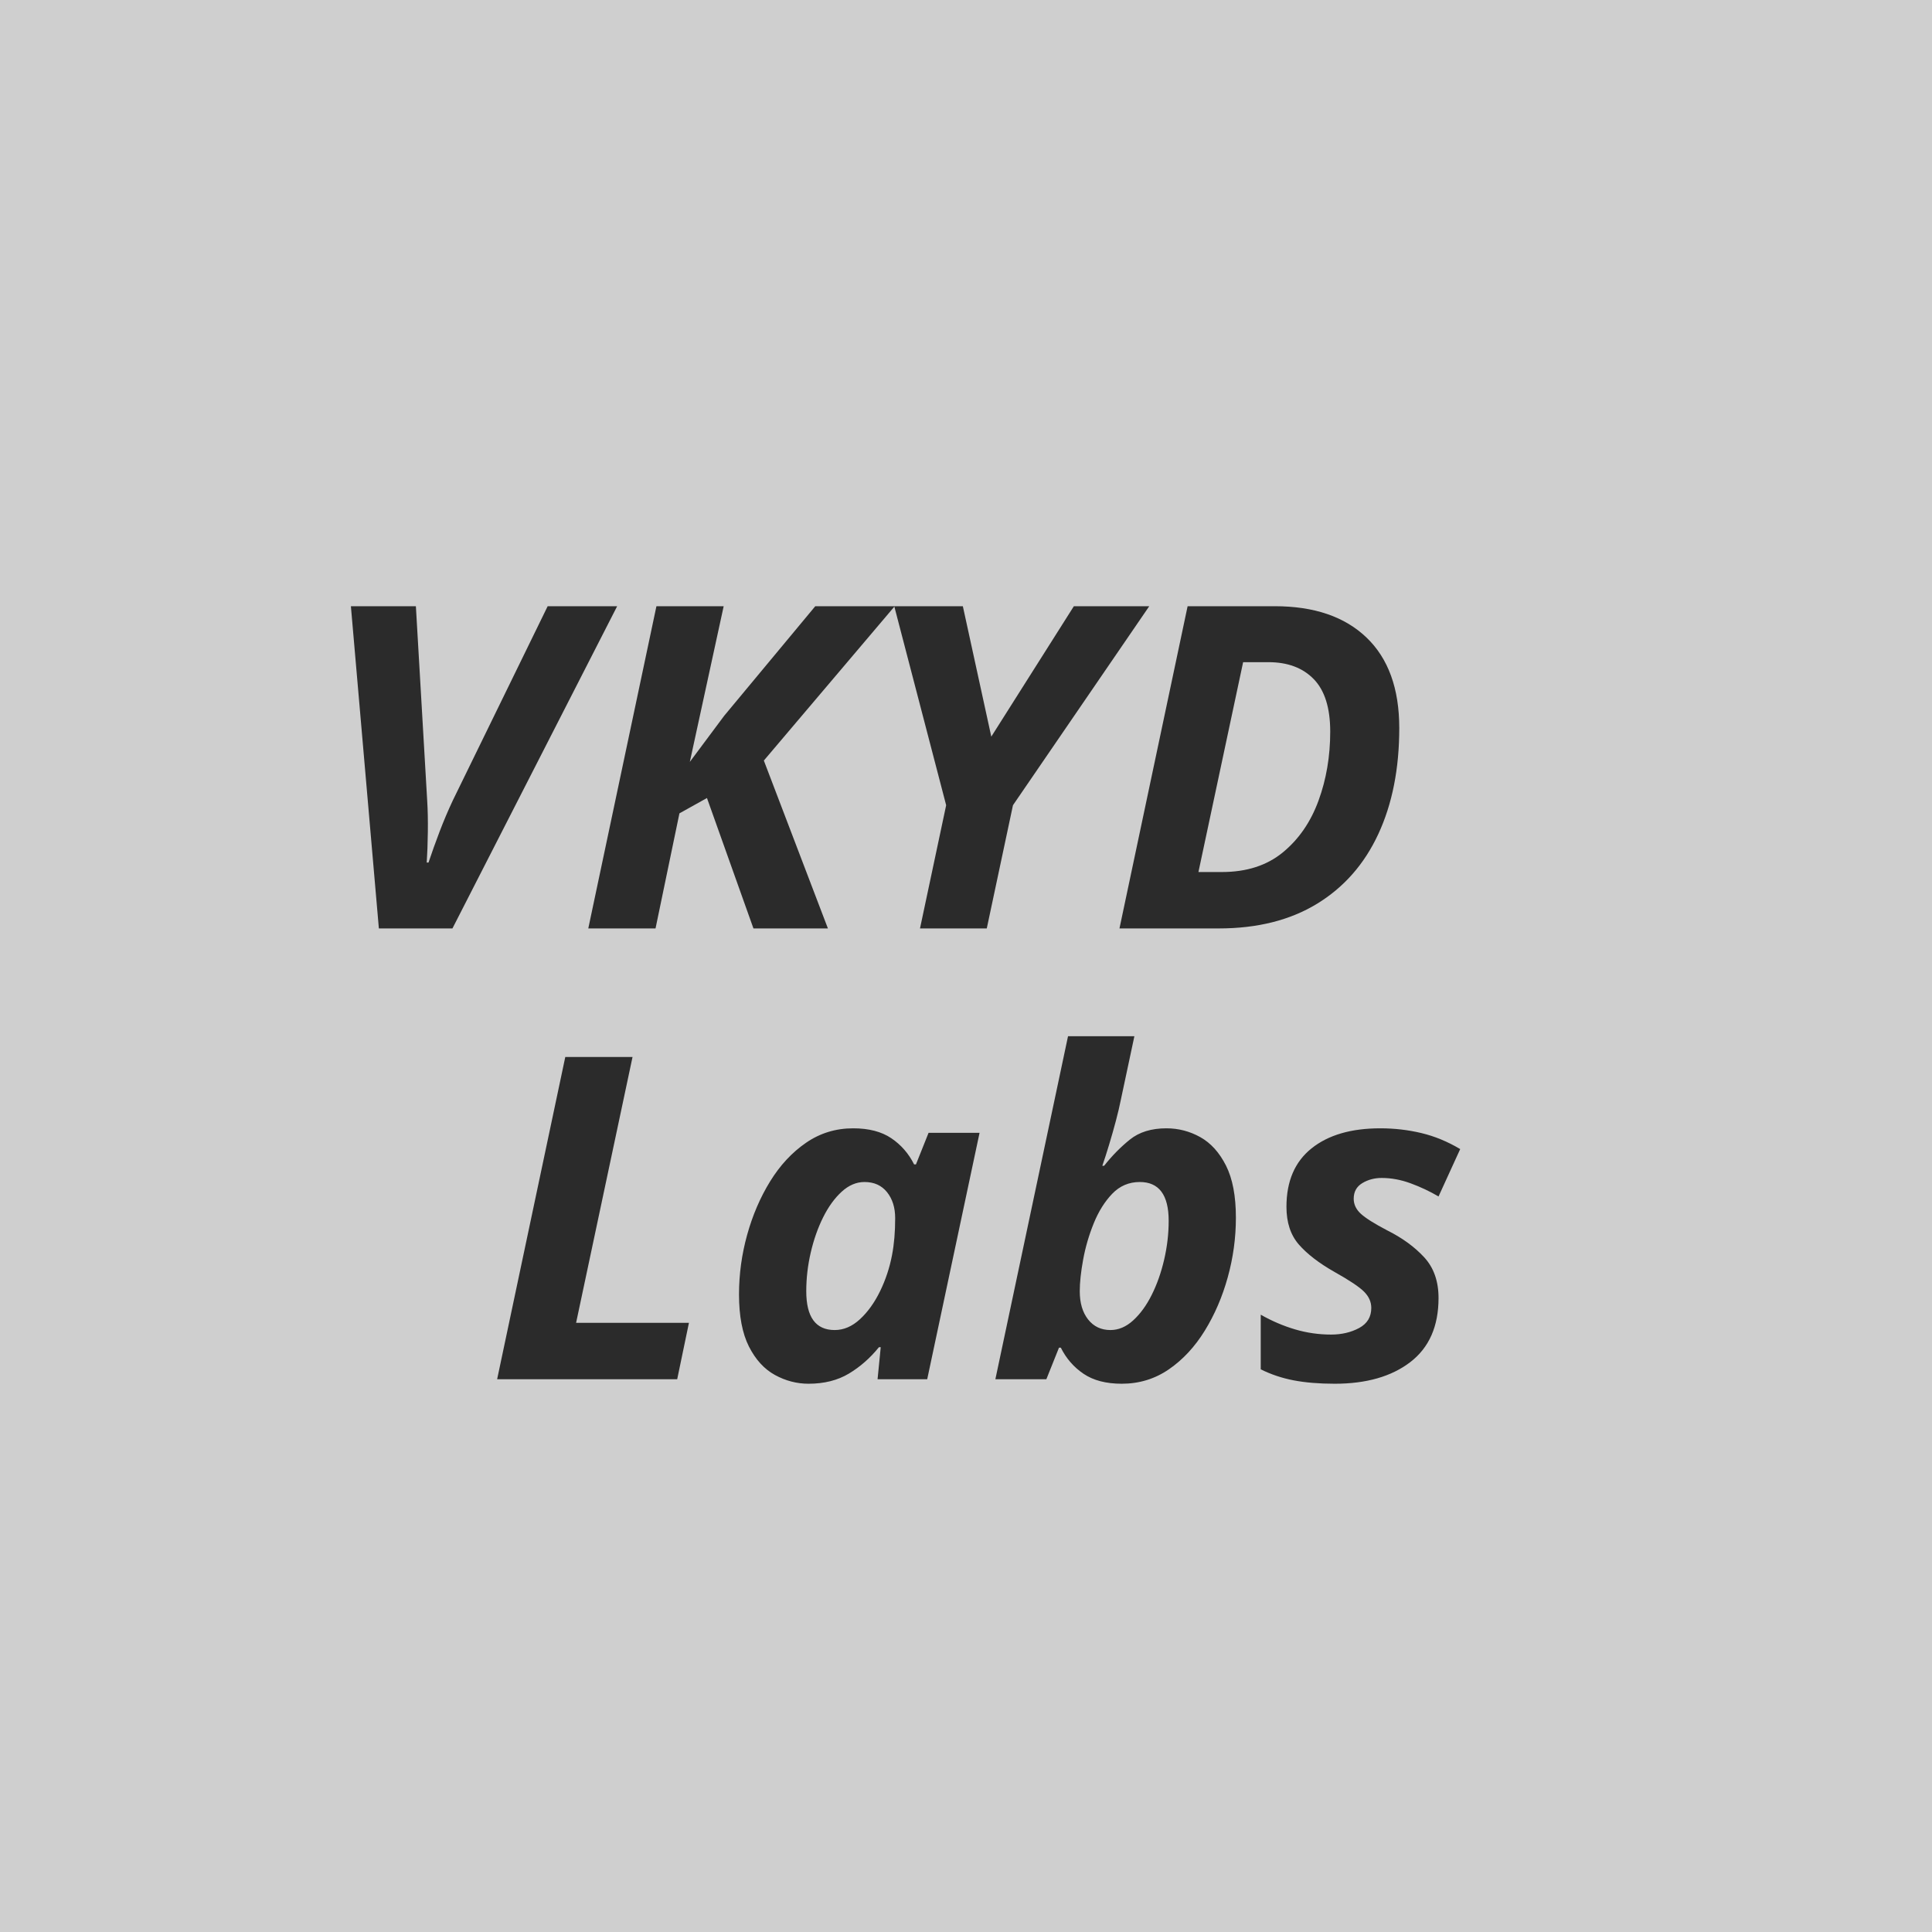
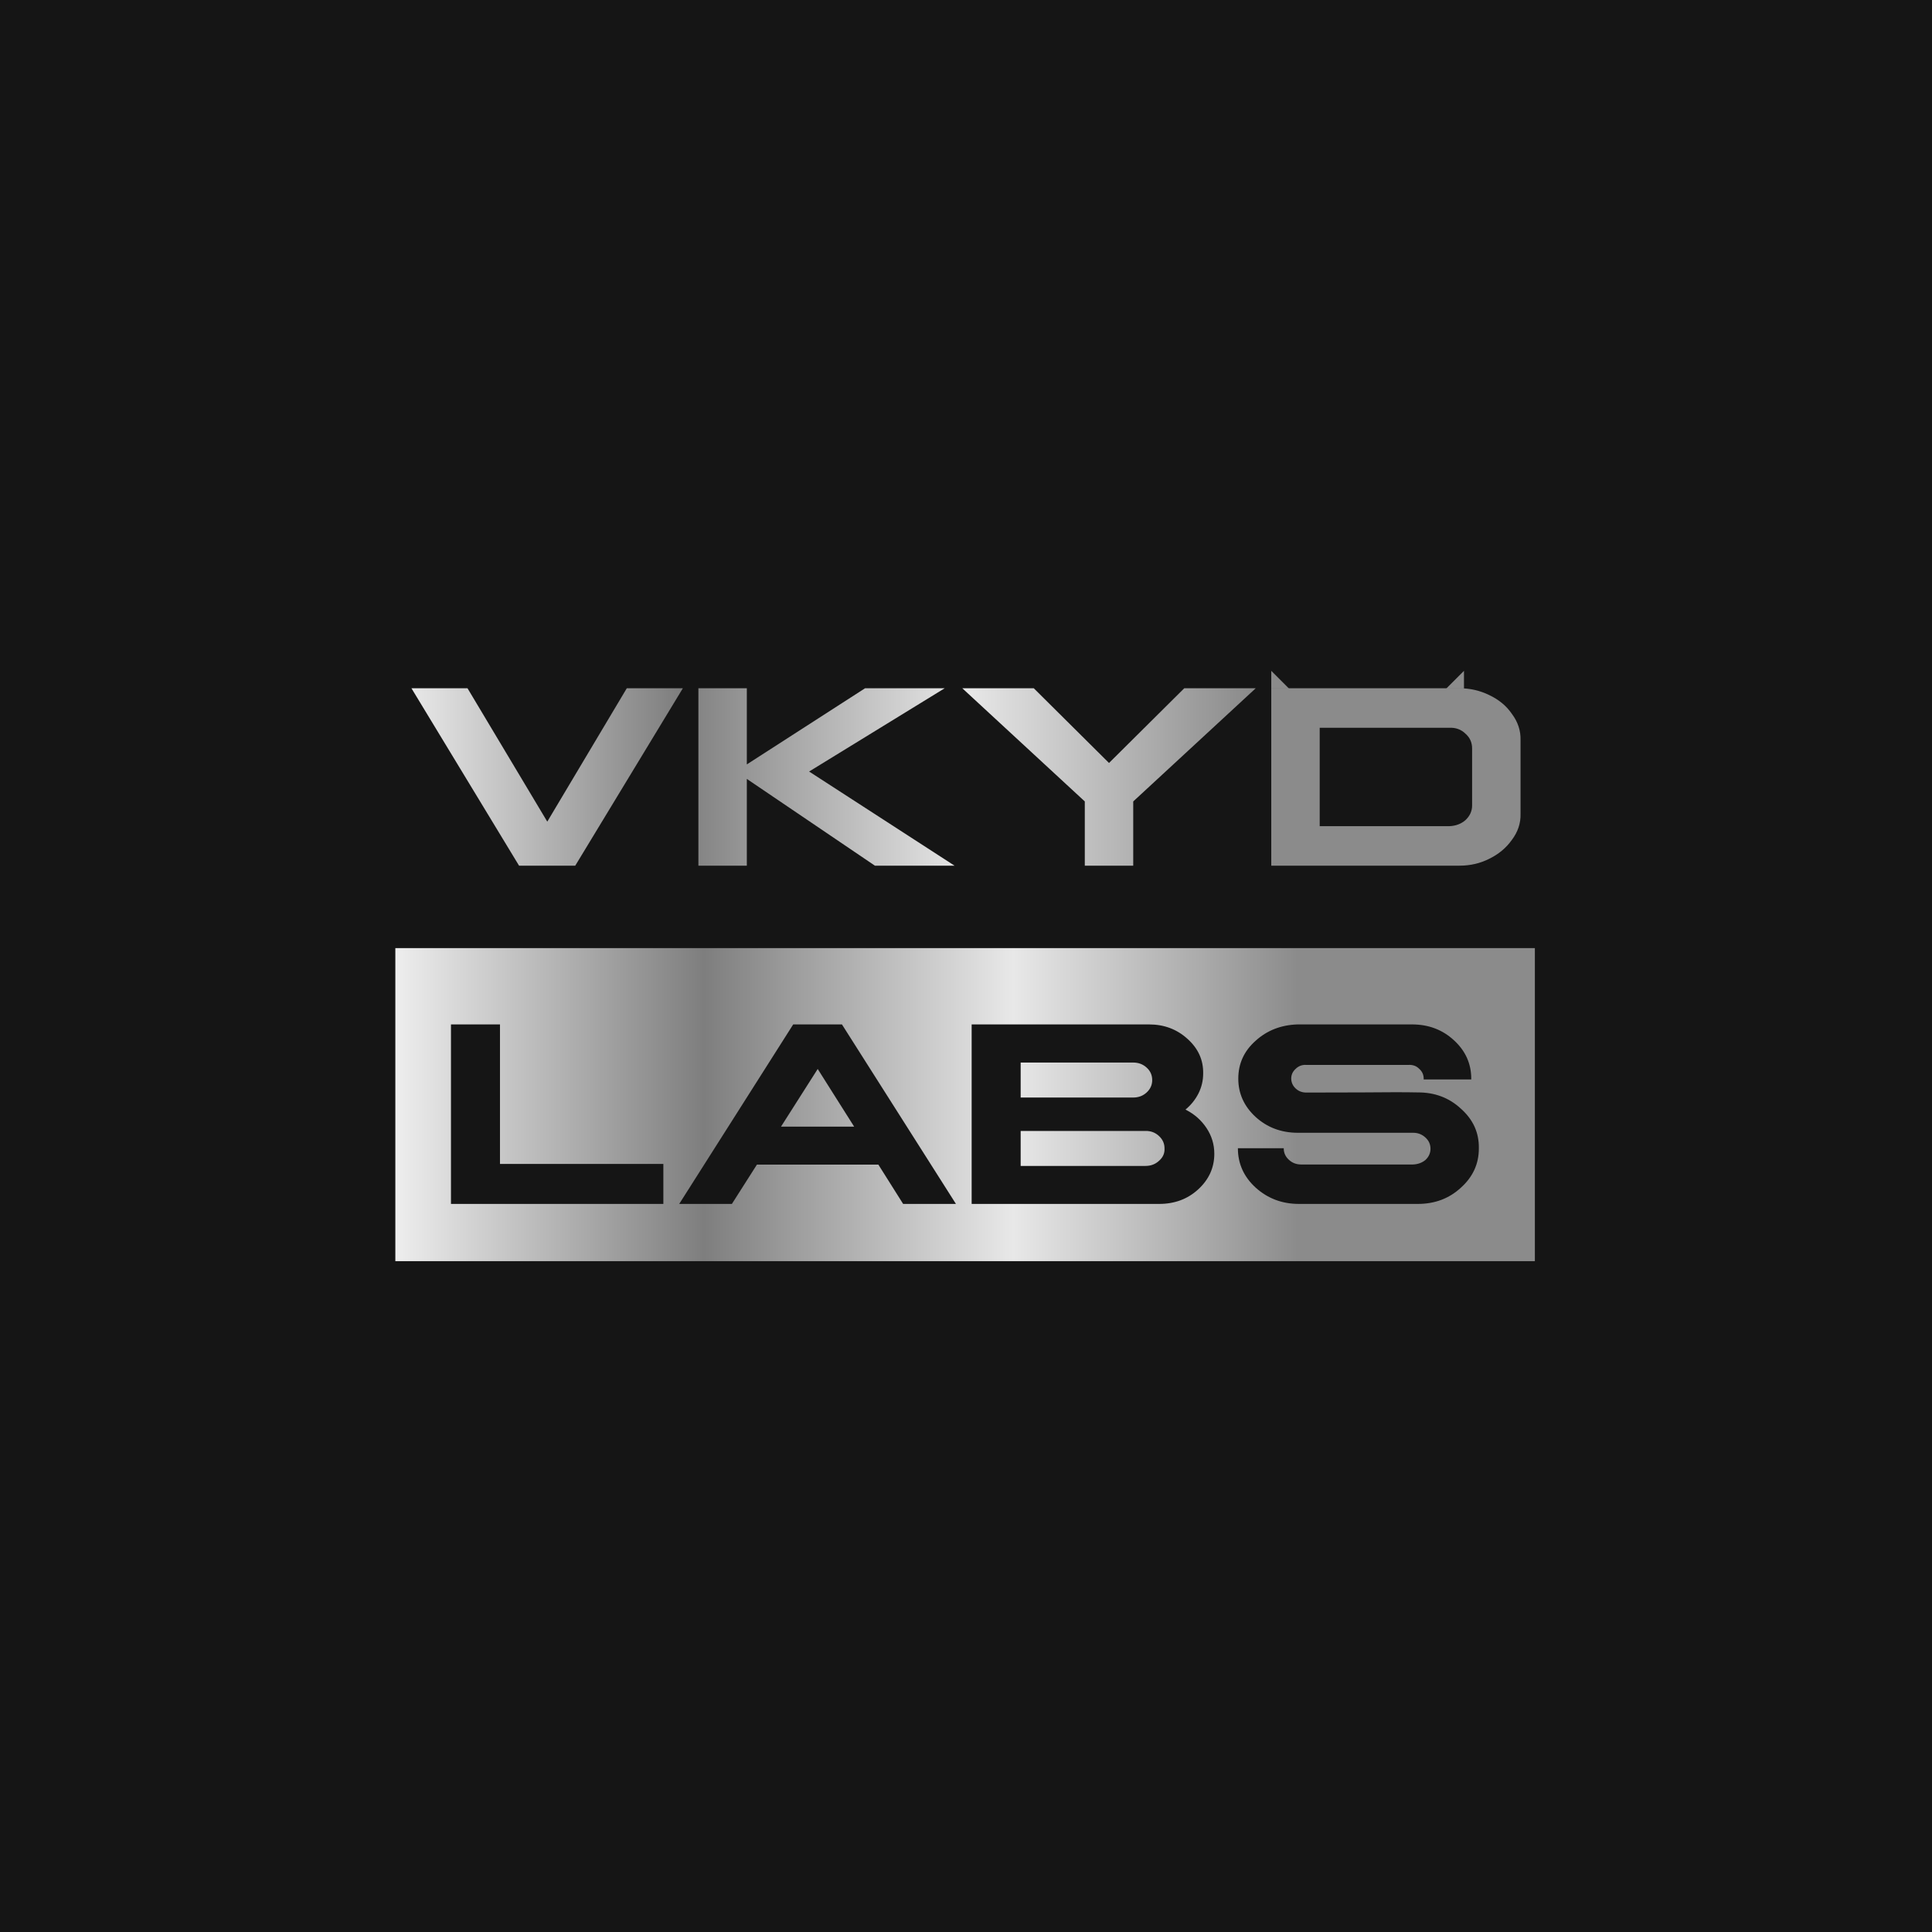
- <svg xmlns="http://www.w3.org/2000/svg" version="1.1" width="810pt" height="810pt" viewBox="0 0 810 810">
-   <g enable-background="new">
-     <clipPath id="cp0">
-       <path transform="matrix(.24,0,0,.24,0,0)" d="M 0 0 L 3375 0 L 3375 3406.25 L 0 3406.25 Z " fill-rule="evenodd" />
-     </clipPath>
-     <g clip-path="url(#cp0)">
-       <path transform="matrix(.75,0,0,.75,0,0)" d="M 0 0 L 1080 0 L 1080 1090 L 0 1090 Z " fill="#ffffff" />
-     </g>
-     <clipPath id="cp1">
-       <path transform="matrix(.24,0,0,.24,0,0)" d="M 0 0 L 3375 0 L 3375 3375 L 0 3375 Z " fill-rule="evenodd" />
-     </clipPath>
-     <g clip-path="url(#cp1)">
-       <path transform="matrix(.75,0,0,.75,0,0)" d="M 0 0 L 1080 0 L 1080 1080 L 0 1080 Z " fill="#ffffff" />
-     </g>
-     <clipPath id="cp2">
-       <path transform="matrix(.24,0,0,.24,0,0)" d="M 0 0 L 3375 0 L 3375 3375 L 0 3375 Z " fill-rule="evenodd" />
-     </clipPath>
-     <g clip-path="url(#cp2)">
-       <path transform="matrix(.75,0,0,.75,0,0)" d="M 0 0 L 1080 0 L 1080 1080 L 0 1080 Z " fill="#cfcfcf" />
-     </g>
-     <clipPath id="cp3">
-       <path transform="matrix(.24,0,0,.24,0,0)" d="M 0 0 L 3375 0 L 3375 3375 L 0 3375 Z " fill-rule="evenodd" />
-     </clipPath>
-     <g clip-path="url(#cp3)">
-       <g id="Layer-1" data-name="P">
- </g>
-       <text fill="#2b2b2b" xml:space="preserve" transform="matrix(.75 0 0 .75 130.0742 216)" font-size="252.28" font-family="PlayfairDisplay" font-weight="bold" font-style="italic">
-         <tspan y="231" x=".016 166.763 353.44 538.603">VKYD</tspan>
-       </text>
-       <g id="Layer-1" data-name="P">
- </g>
-       <text fill="#2b2b2b" xml:space="preserve" transform="matrix(.75 0 0 .75 130.0742 216)" font-size="252.28" font-family="PlayfairDisplay" font-weight="bold" font-style="italic">
-         <tspan y="483" x="97.906 250.527 391.291 529.281">Labs</tspan>
-       </text>
-     </g>
+ <svg xmlns="http://www.w3.org/2000/svg" width="1080" height="1080" viewBox="0 0 1080 1080" fill="none">
+   <rect width="1080" height="1080" fill="#151515" />
+   <rect x="221" y="530" width="637" height="175" fill="url(#paint0_linear_1_2)" />
+   <path d="M252.098 673V572.658H279.49V650.661H370.823V673H252.098ZM443.406 572.658L379.686 673H409.129L423.118 651.027H491.014L504.856 673H534.373L470.652 572.658H443.406ZM457.103 597.561L477.464 629.787H436.595L457.103 597.561ZM543.162 572.658V673H647.972C656.614 673 663.89 670.29 669.798 664.87C675.804 659.353 678.807 652.712 678.807 644.948C678.807 639.724 677.342 634.914 674.412 630.52C671.482 626.125 667.576 622.707 662.693 620.266C665.77 617.727 668.187 614.724 669.944 611.257C671.702 607.741 672.581 604.03 672.581 600.124C672.728 592.556 669.798 586.086 663.792 580.715C657.884 575.344 650.73 572.658 642.332 572.658H543.162ZM570.555 593.972H633.47C636.448 593.972 638.963 594.924 641.014 596.828C643.064 598.684 644.09 601.003 644.09 603.786C644.09 606.472 643.064 608.767 641.014 610.671C638.963 612.575 636.448 613.527 633.47 613.527H570.555V593.972ZM570.555 632.204H640.354C643.284 632.155 645.774 633.083 647.825 634.987C649.925 636.892 650.975 639.211 650.975 641.945C651.121 644.68 650.096 646.999 647.898 648.903C645.848 650.808 643.333 651.76 640.354 651.76H570.555V632.204ZM725.315 572.658C716.087 572.951 708.274 576.003 701.878 581.813C695.433 587.526 692.21 594.582 692.21 602.98C692.21 611.281 695.433 618.41 701.878 624.367C708.323 630.227 716.136 633.181 725.315 633.229H789.988C792.625 633.229 794.896 634.108 796.8 635.866C798.704 637.575 799.656 639.675 799.656 642.165C799.656 644.558 798.729 646.633 796.873 648.391C795.018 649.953 792.723 650.808 789.988 650.954H727.293C724.656 650.954 722.386 650.075 720.481 648.317C718.577 646.56 717.625 644.46 717.625 642.019V641.872H691.99C691.99 650.515 695.311 657.863 701.951 663.918C708.689 669.973 716.746 673 726.121 673H792.552C802.073 673 810.105 669.973 816.648 663.918C823.387 657.863 826.731 650.515 826.683 641.872C826.829 633.229 823.509 625.881 816.722 619.826C810.13 613.674 802.073 610.622 792.552 610.671C785.862 610.524 775.486 610.524 761.424 610.671C747.361 610.72 736.961 610.744 730.223 610.744C727.879 610.744 725.901 609.987 724.29 608.474C722.679 606.96 721.849 605.129 721.8 602.98C721.8 600.832 722.605 599.025 724.217 597.561C725.877 595.9 727.879 595.144 730.223 595.29H787.278C789.769 595.144 791.795 595.876 793.357 597.487C795.018 598.952 795.848 600.783 795.848 602.98C795.945 602.98 795.921 603.127 795.774 603.42H822.435V602.98C822.435 594.582 819.212 587.429 812.767 581.521C806.37 575.612 798.558 572.658 789.329 572.658H725.315Z" fill="#151515" />
+   <mask id="mask0_1_2" style="mask-type:alpha" maskUnits="userSpaceOnUse" x="230" y="375" width="620" height="109">
+     <path fill-rule="evenodd" clip-rule="evenodd" d="M290.153 483.912L230 384.743H261.343L305.933 459.301L350.379 384.743H381.722L321.57 483.912H290.153Z" fill="black" />
+     <path fill-rule="evenodd" clip-rule="evenodd" d="M390.408 384.743V483.912H417.481V435.414L489.071 483.912H533.589L452.299 431.288L528.089 384.743H483.571L417.481 427.307V384.743H390.408Z" fill="black" />
+     <path fill-rule="evenodd" clip-rule="evenodd" d="M537.932 384.743L606.41 448.009V483.912H633.483V448.009L701.959 384.743H662.004L619.946 426.51L577.889 384.743H537.932Z" fill="black" />
+     <path fill-rule="evenodd" clip-rule="evenodd" d="M710.647 384.743V483.912H815.896C821.88 483.912 827.406 482.634 832.473 480.076C837.733 477.518 841.955 473.996 845.14 469.508C848.518 465.02 850.135 460.17 849.991 454.958V413.698C850.135 408.486 848.543 403.635 845.214 399.148C842.172 394.66 837.95 391.137 832.545 388.579C827.334 386.022 821.785 384.743 815.896 384.743H710.647ZM737.719 406.821H810.177C813.797 406.677 816.813 407.786 819.226 410.15C821.688 412.322 822.918 415.073 822.918 418.403V450.252C822.918 453.389 821.688 456.116 819.226 458.433C816.813 460.556 813.797 461.69 810.177 461.835H737.719V406.821Z" fill="black" />
+     <path fill-rule="evenodd" clip-rule="evenodd" d="M818.373 375V384.883H808.49L818.373 375Z" fill="black" />
+     <path fill-rule="evenodd" clip-rule="evenodd" d="M710.647 375V384.883H720.53L710.647 375Z" fill="black" />
+   </mask>
+   <g mask="url(#mask0_1_2)">
+     <path d="M858 351H221V553H858V351Z" fill="url(#paint1_linear_1_2)" />
  </g>
+   <defs>
+     <linearGradient id="paint0_linear_1_2" x1="221" y1="705" x2="858" y2="705" gradientUnits="userSpaceOnUse">
+       <stop stop-color="#EEEEEE" />
+       <stop offset="0.271" stop-color="#7E7E7E" />
+       <stop offset="0.542" stop-color="#E8E8E8" />
+       <stop offset="0.792" stop-color="#8B8B8B" />
+     </linearGradient>
+     <linearGradient id="paint1_linear_1_2" x1="221" y1="553" x2="858" y2="553" gradientUnits="userSpaceOnUse">
+       <stop stop-color="#EEEEEE" />
+       <stop offset="0.25" stop-color="#7E7E7E" />
+       <stop offset="0.5" stop-color="#E8E8E8" />
+       <stop offset="0.75" stop-color="#8B8B8B" />
+     </linearGradient>
+   </defs>
</svg>
